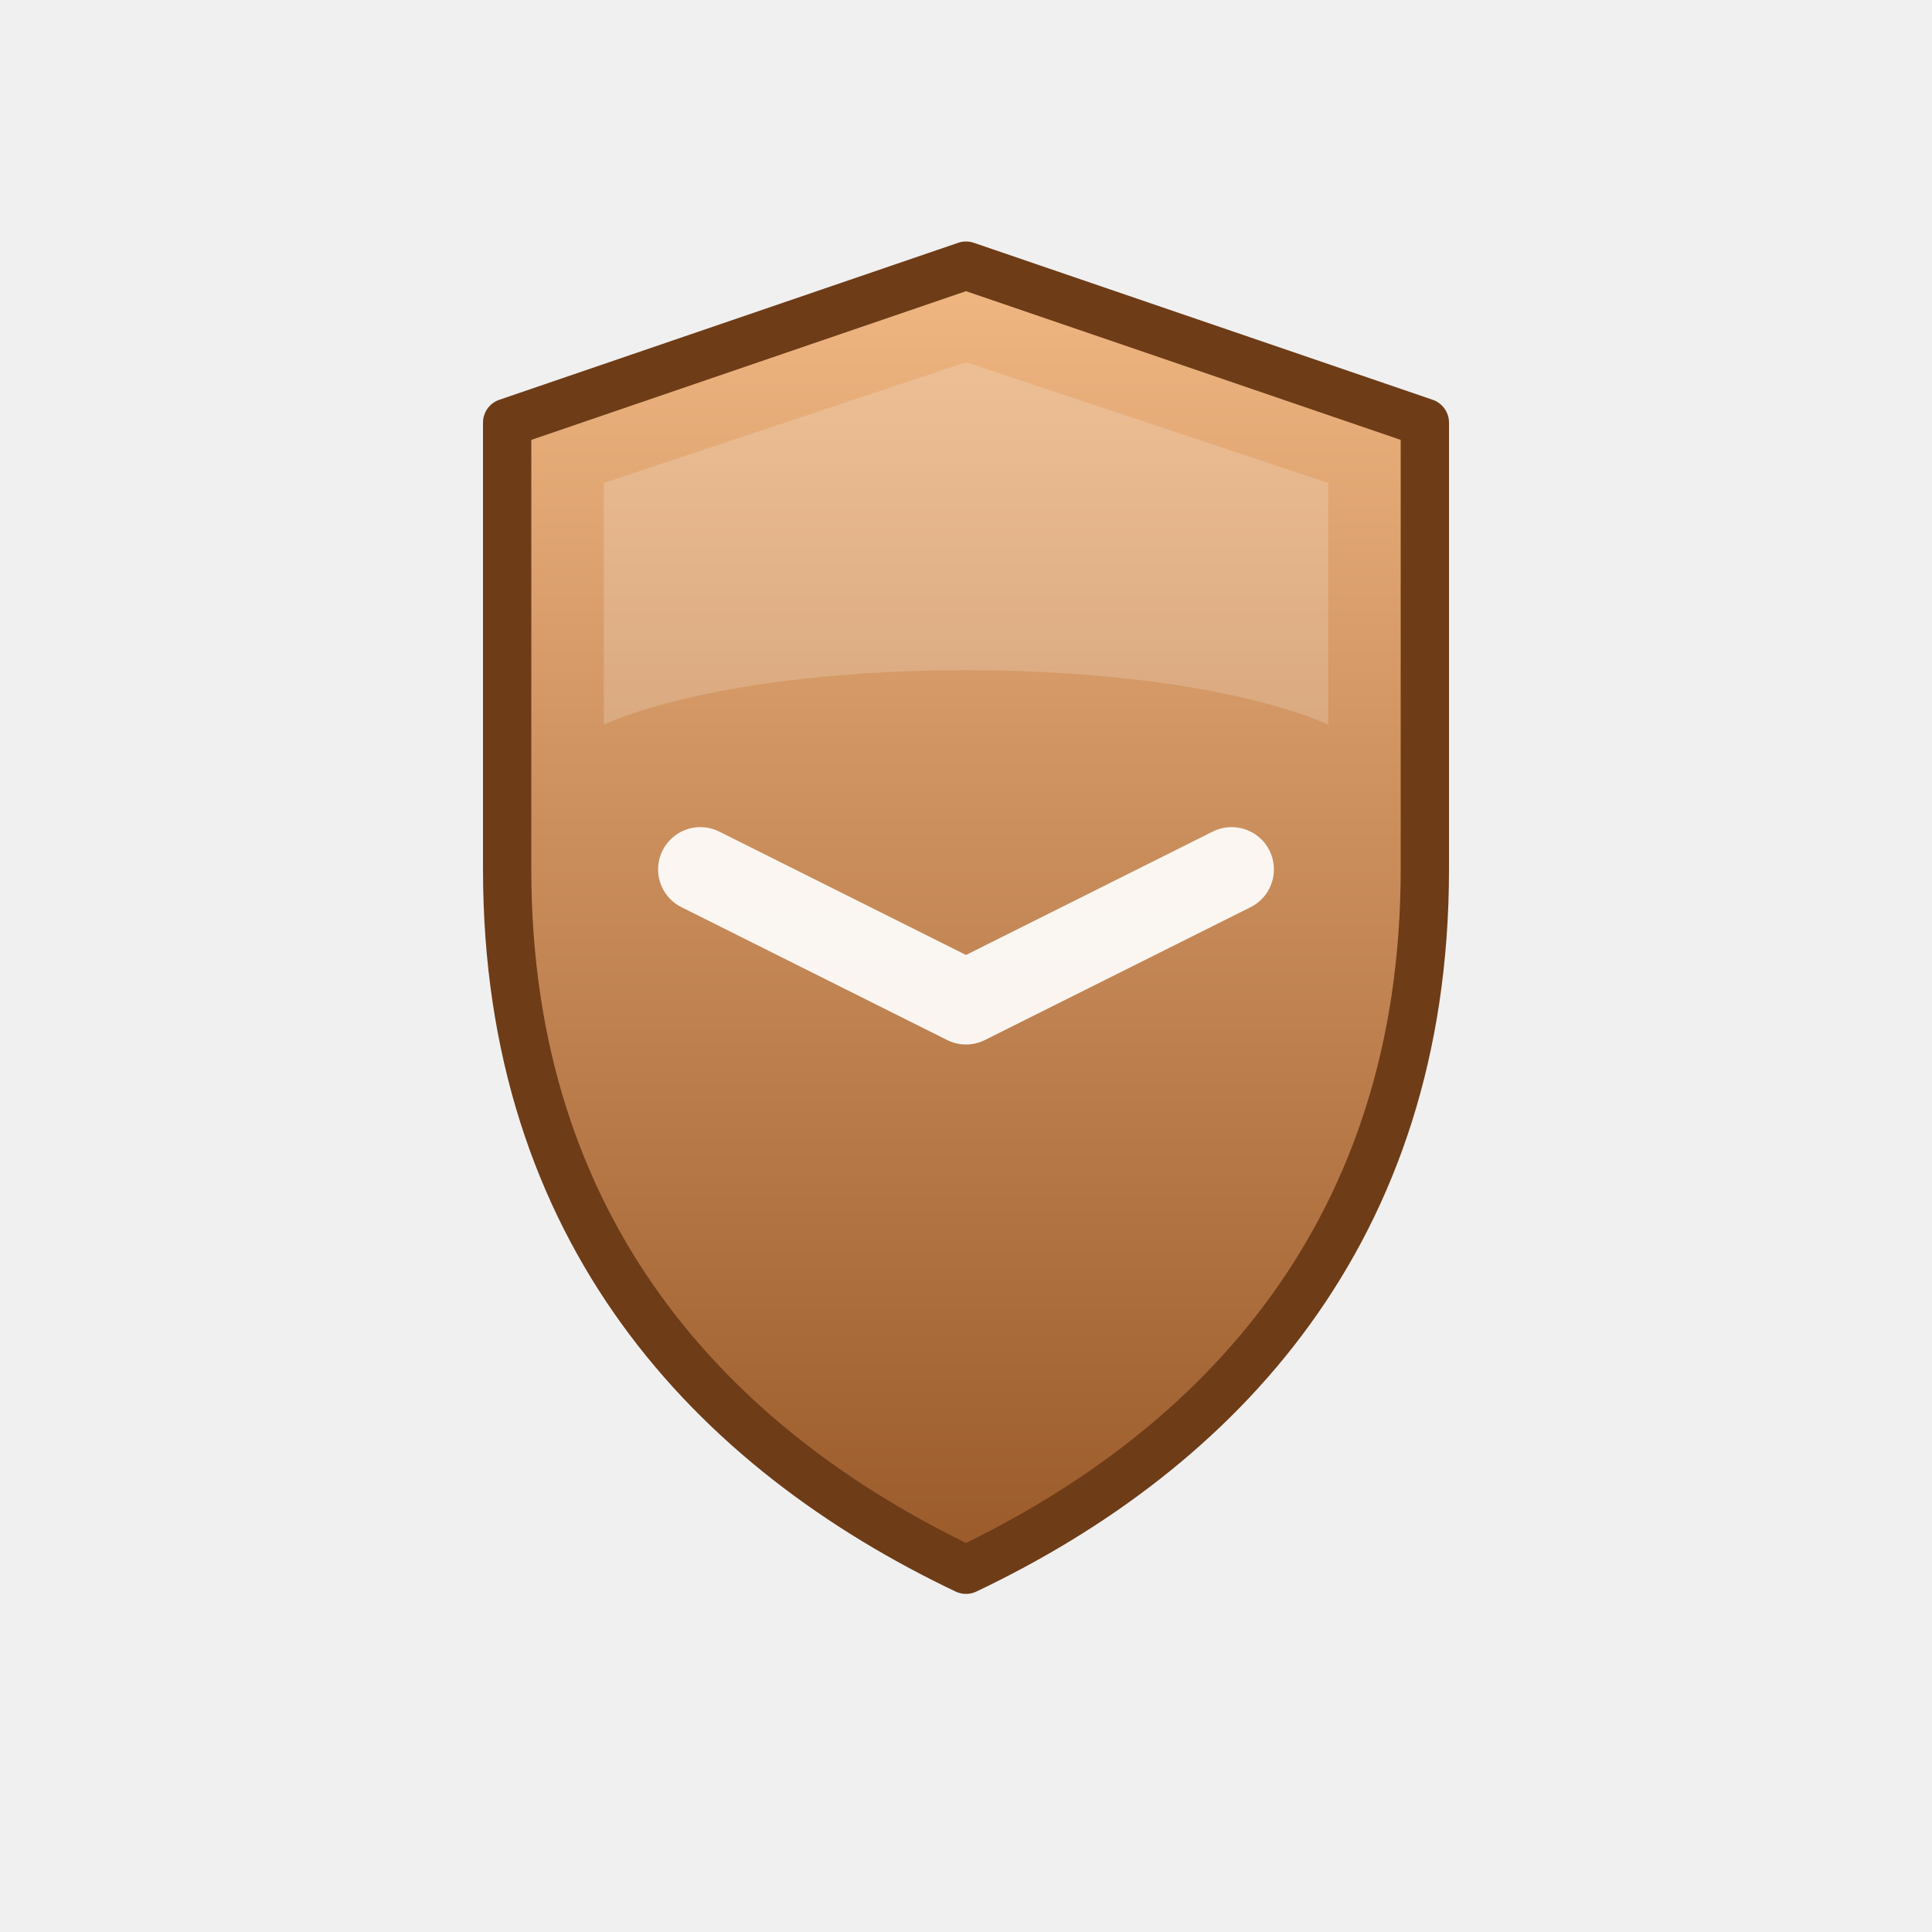
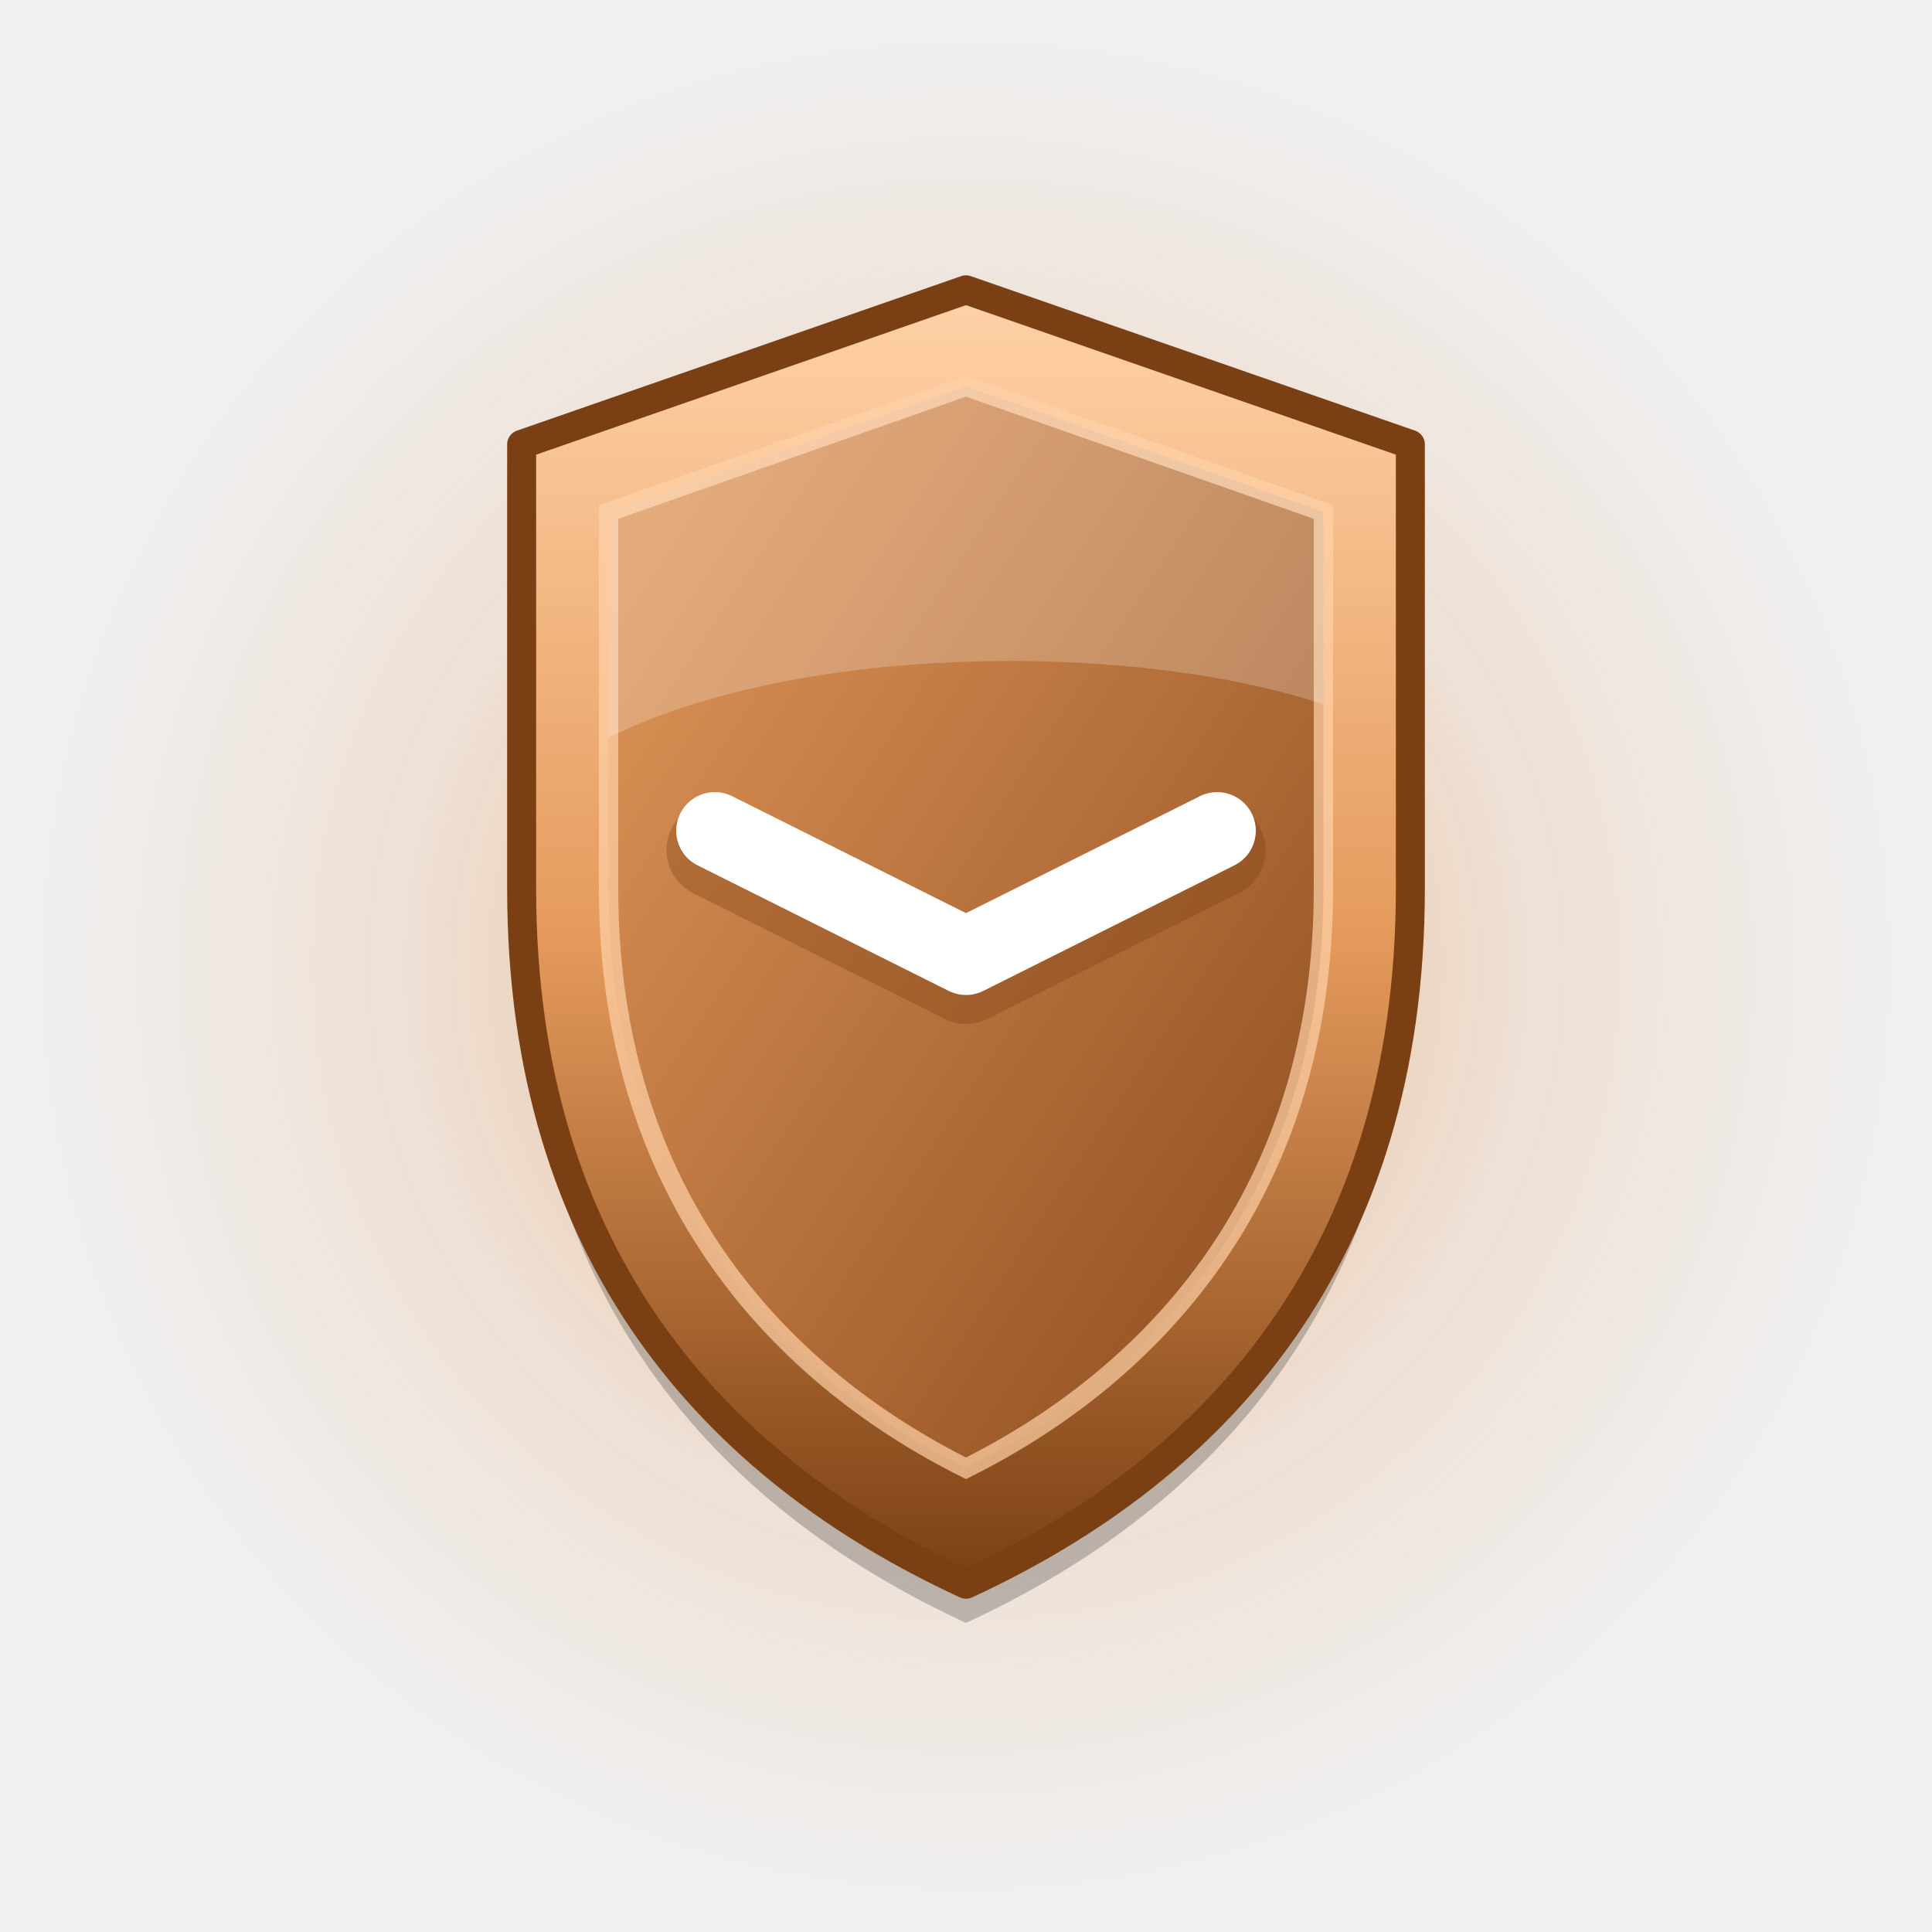
- <svg xmlns="http://www.w3.org/2000/svg" viewBox="0 0 160 160" width="160" height="160" role="img" aria-label="Rango bronce">
+ <svg xmlns="http://www.w3.org/2000/svg" viewBox="0 0 200 200" width="200" height="200" role="img" aria-label="Rango bronce">
+   <style>.tw{animation:tw 2.4s ease-in-out infinite;transform-box:fill-box}@keyframes tw{0%,100%{opacity:.15;transform:scale(.55)}50%{opacity:1;transform:scale(1)}}.shine{animation:sh 3.6s ease-in-out infinite}@keyframes sh{0%{transform:translateX(-150px)}55%,100%{transform:translateX(150px)}}.rays{animation:rot 18s linear infinite;transform-origin:100px 100px}@keyframes rot{to{transform:rotate(360deg)}}.aura{animation:pulse 2.8s ease-in-out infinite;transform-origin:100px 100px}@keyframes pulse{0%,100%{opacity:.75;transform:scale(.94)}50%{opacity:1;transform:scale(1.04)}}@media (prefers-reduced-motion:reduce){.tw,.shine,.rays,.aura{animation:none}}</style>
  <defs>
-     <linearGradient id="g_bronce" x1="0" y1="0" x2="0" y2="1">
-       <stop offset="0" stop-color="#f0b783" />
-       <stop offset="1" stop-color="#9a5a2a" />
+     <linearGradient id="bronce_rim" x1="0" y1="0" x2="0" y2="1">
+       <stop offset="0" stop-color="#ffd2a8" />
+       <stop offset="0.5" stop-color="#e59a5c" />
+       <stop offset="1" stop-color="#7a3f12" />
    </linearGradient>
+     <linearGradient id="bronce_field" x1="0" y1="0" x2="1" y2="1">
+       <stop offset="0" stop-color="#e59a5c" />
+       <stop offset="1" stop-color="#8a4a1d" />
+     </linearGradient>
+     <linearGradient id="bronce_wing" x1="0" y1="0" x2="0" y2="1">
+       <stop offset="0" stop-color="#ffd2a8" />
+       <stop offset="1" stop-color="#8a4a1d" />
+     </linearGradient>
+     <clipPath id="bronce_clip">
+       <path d="M100 40 L137 53 V92 C137 123 120 142 100 152 C80 142 63 123 63 92 V53 Z" />
+     </clipPath>
+     <linearGradient id="bronce_shine" x1="0" y1="0" x2="1" y2="0">
+       <stop offset="0" stop-color="#fff" stop-opacity="0" />
+       <stop offset="0.5" stop-color="#fff" stop-opacity="0.75" />
+       <stop offset="1" stop-color="#fff" stop-opacity="0" />
+     </linearGradient>
+     <linearGradient id="bronce_gem" x1="0" y1="0" x2="0" y2="1">
+       <stop offset="0" stop-color="#ffffff" />
+       <stop offset="0.45" stop-color="#e59a5c" />
+       <stop offset="1" stop-color="#7a3f12" />
+     </linearGradient>
+     <linearGradient id="bronce_gold" x1="0" y1="0" x2="0" y2="1">
+       <stop offset="0" stop-color="#fff6cc" />
+       <stop offset="1" stop-color="#d49a0a" />
+     </linearGradient>
+     <radialGradient id="bronce_aura">
+       <stop offset="0" stop-color="#e59a5c" stop-opacity="0.75" />
+       <stop offset="0.6" stop-color="#e59a5c" stop-opacity="0.18" />
+       <stop offset="1" stop-color="#e59a5c" stop-opacity="0" />
+     </radialGradient>
  </defs>
-   <path d="M80 22 L118 35 V72 C118 102 101 120 80 130 C59 120 42 102 42 72 V35 Z" fill="url(#g_bronce)" stroke="#6e3c17" stroke-width="4" stroke-linejoin="round" />
-   <path d="M80 30 L110 40 V60 C96 54 64 54 50 60 V40 Z" fill="#ffffff" opacity="0.18" />
-   <path d="M58 72 L80 83 L102 72" fill="none" stroke="#ffffff" stroke-width="7" stroke-linecap="round" stroke-linejoin="round" opacity="0.92" />
+   <circle class="aura" cx="100" cy="100" r="96" fill="url(#bronce_aura)" />
+   <path d="M100 30 L146 46 V92 C146 130 126 152 100 164 C74 152 54 130 54 92 V46 Z" transform="translate(0 4)" fill="#000" opacity="0.22" />
+   <path d="M100 30 L146 46 V92 C146 130 126 152 100 164 C74 152 54 130 54 92 V46 Z" fill="url(#bronce_rim)" stroke="#7a3f12" stroke-width="3" stroke-linejoin="round" />
+   <path d="M100 40 L137 53 V92 C137 123 120 142 100 152 C80 142 63 123 63 92 V53 Z" fill="url(#bronce_field)" stroke="#ffd2a8" stroke-width="2" stroke-opacity="0.7" />
+   <g clip-path="url(#bronce_clip)">
+     <path d="M60 40 L140 40 L140 74 C120 66 80 66 60 78 Z" fill="#fff" opacity="0.22" />
+   </g>
+   <path d="M74 86 L100 99 L126 86" fill="none" stroke="#7a3f12" stroke-width="10" stroke-linecap="round" stroke-linejoin="round" opacity="0.35" transform="translate(0 2)" />
+   <path d="M74 86 L100 99 L126 86" fill="none" stroke="#ffffff" stroke-width="8" stroke-linecap="round" stroke-linejoin="round" />
</svg>
